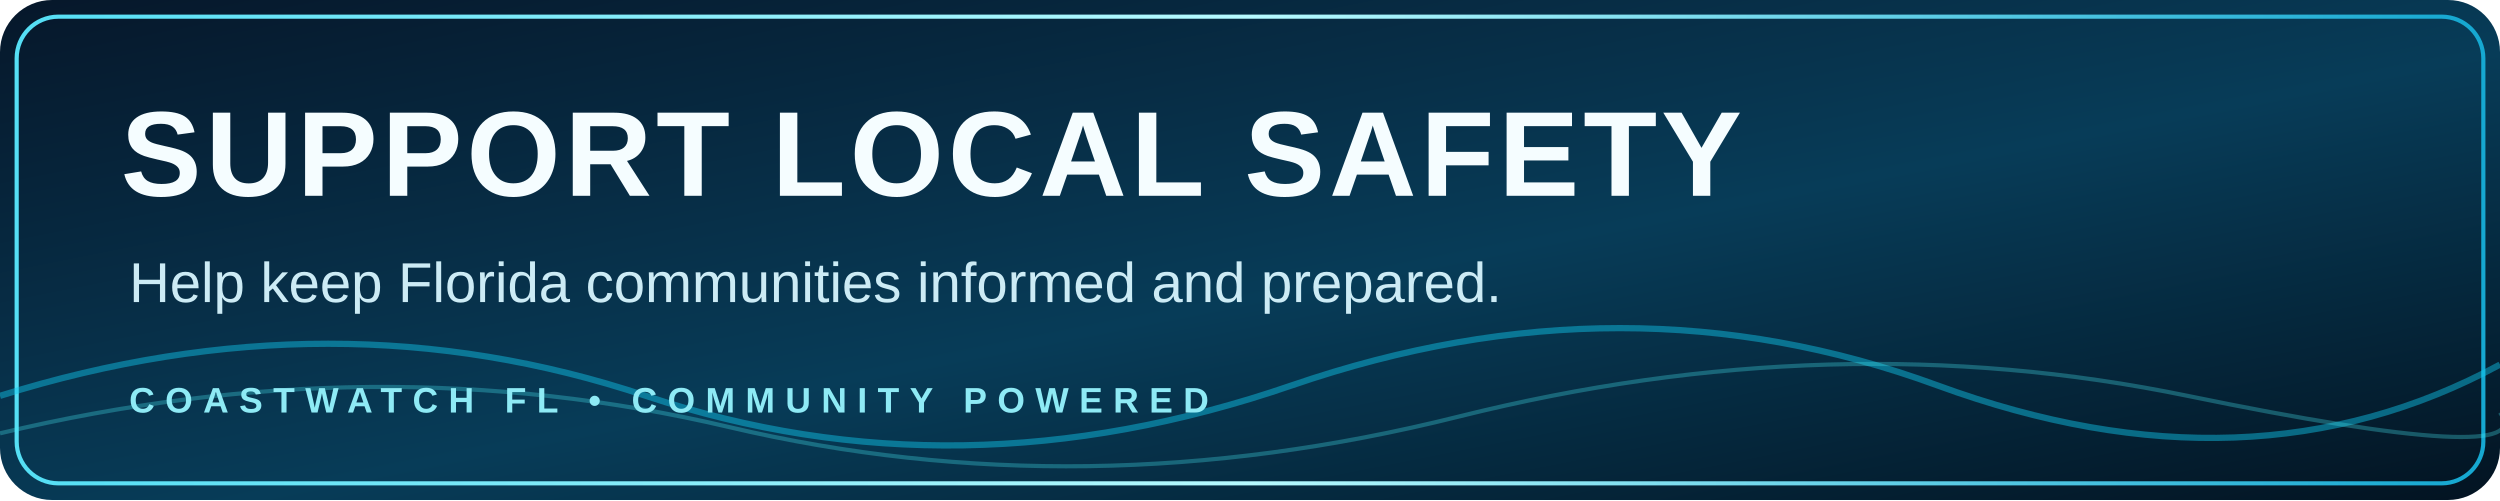
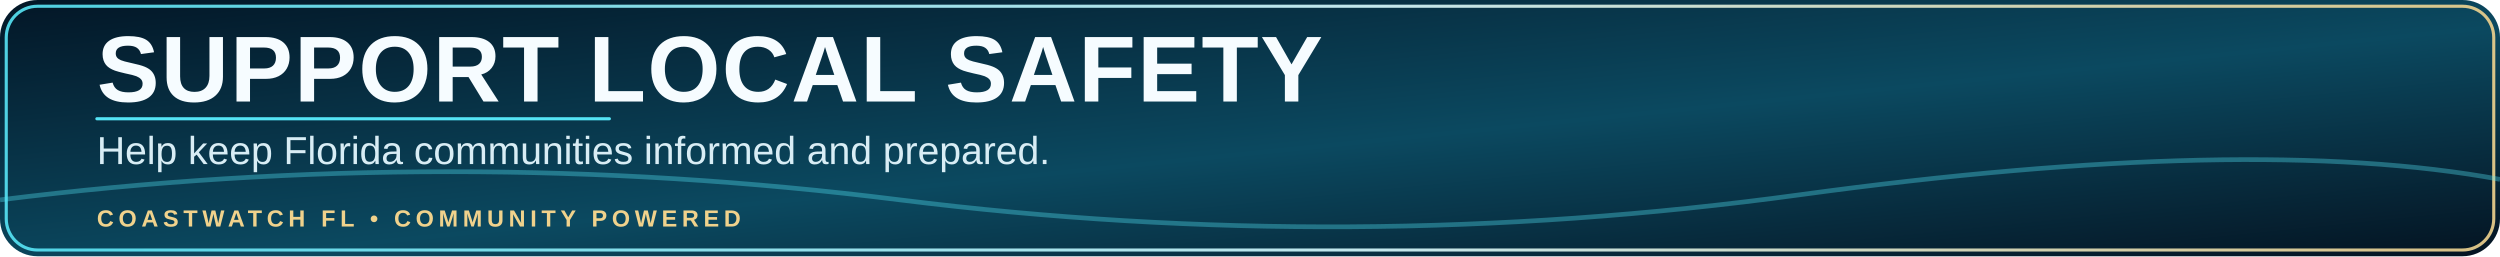
- <svg xmlns="http://www.w3.org/2000/svg" viewBox="0 0 1200 240" role="img" aria-labelledby="t d">
+ <svg xmlns="http://www.w3.org/2000/svg" viewBox="0 0 1600 164" role="img" aria-labelledby="title desc">
  <defs>
-     <linearGradient id="bg" x2="1" y2="1">
-       <stop stop-color="#06172a" />
-       <stop offset=".55" stop-color="#073c58" />
-       <stop offset="1" stop-color="#031321" />
+     <linearGradient id="bg" x1="0" y1="0" x2="1" y2="1">
+       <stop stop-color="#031626" />
+       <stop offset=".55" stop-color="#0b4960" />
+       <stop offset="1" stop-color="#041321" />
    </linearGradient>
    <linearGradient id="edge">
-       <stop stop-color="#55dff5" />
-       <stop offset=".5" stop-color="#b6faff" />
-       <stop offset="1" stop-color="#16a8d1" />
+       <stop stop-color="#55e4f5" />
+       <stop offset=".55" stop-color="#d8fbff" />
+       <stop offset="1" stop-color="#f0d28c" />
    </linearGradient>
-     <linearGradient id="shine">
+     <linearGradient id="gloss">
      <stop stop-color="#fff" stop-opacity="0" />
-       <stop offset=".48" stop-color="#dffcff" stop-opacity=".55" />
+       <stop offset=".48" stop-color="#fff" stop-opacity=".42" />
      <stop offset=".55" stop-color="#fff" stop-opacity=".08" />
      <stop offset="1" stop-color="#fff" stop-opacity="0" />
    </linearGradient>
  </defs>
-   <rect width="1200" height="240" rx="25" fill="url(#bg)" />
-   <rect x="8" y="8" width="1184" height="224" rx="20" fill="none" stroke="url(#edge)" stroke-width="2" />
-   <path d="M0 190 Q160 140 310 190 T620 185 T930 185 T1200 175" fill="none" stroke="#10c9ed" stroke-opacity=".45" stroke-width="3" />
-   <path d="M0 208 Q180 165 350 205 T700 200 T1050 190 T1200 198" fill="none" stroke="#48e9f5" stroke-opacity=".3" stroke-width="2" />
-   <text x="58" y="94" fill="#f5fdff" font-family="Arial,sans-serif" font-size="58" font-weight="800" letter-spacing="2">SUPPORT LOCAL SAFETY</text>
-   <text x="62" y="145" fill="#ccebf5" font-family="Arial,sans-serif" font-size="27">Help keep Florida communities informed and prepared.</text>
-   <text x="62" y="198" fill="#8eeaf5" font-family="Arial,sans-serif" font-size="17" font-weight="700" letter-spacing="5">COASTWATCH FL  •  COMMUNITY POWERED</text>
-   <rect x="-500" y="0" width="260" height="240" fill="url(#shine)" transform="skewX(-20)">
-     <animate attributeName="x" values="-500;1450" dur="5s" repeatCount="indefinite" />
+   <rect width="1600" height="164" rx="24" fill="url(#bg)" />
+   <rect x="4" y="4" width="1592" height="156" rx="20" fill="none" stroke="url(#edge)" stroke-opacity=".9" stroke-width="2" />
+   <path d="M0 127.92 Q288 91.84 576 127.92 T1152 124.64 T1600 114.8" fill="none" stroke="#55e4f5" stroke-opacity=".35" stroke-width="3" />
+   <text x="62" y="65" fill="#f6fcff" font-family="Arial,sans-serif" font-size="60" font-weight="800" letter-spacing="1">SUPPORT LOCAL SAFETY</text>
+   <path d="M62 76 H390" stroke="#55e4f5" stroke-width="2" stroke-linecap="round" />
+   <text x="62" y="105" fill="#d8edf5" font-family="Arial,sans-serif" font-size="25">Help keep Florida communities informed and prepared.</text>
+   <text x="62" y="145" fill="#f0d28c" font-family="Arial,sans-serif" font-size="15" font-weight="700" letter-spacing="3">COASTWATCH FL  •  COMMUNITY POWERED</text>
+   <rect x="-352" y="0" width="192" height="164" fill="url(#gloss)" transform="skewX(-22)">
+     <animate attributeName="x" values="-352;1760" dur="5s" repeatCount="indefinite" />
  </rect>
</svg>
